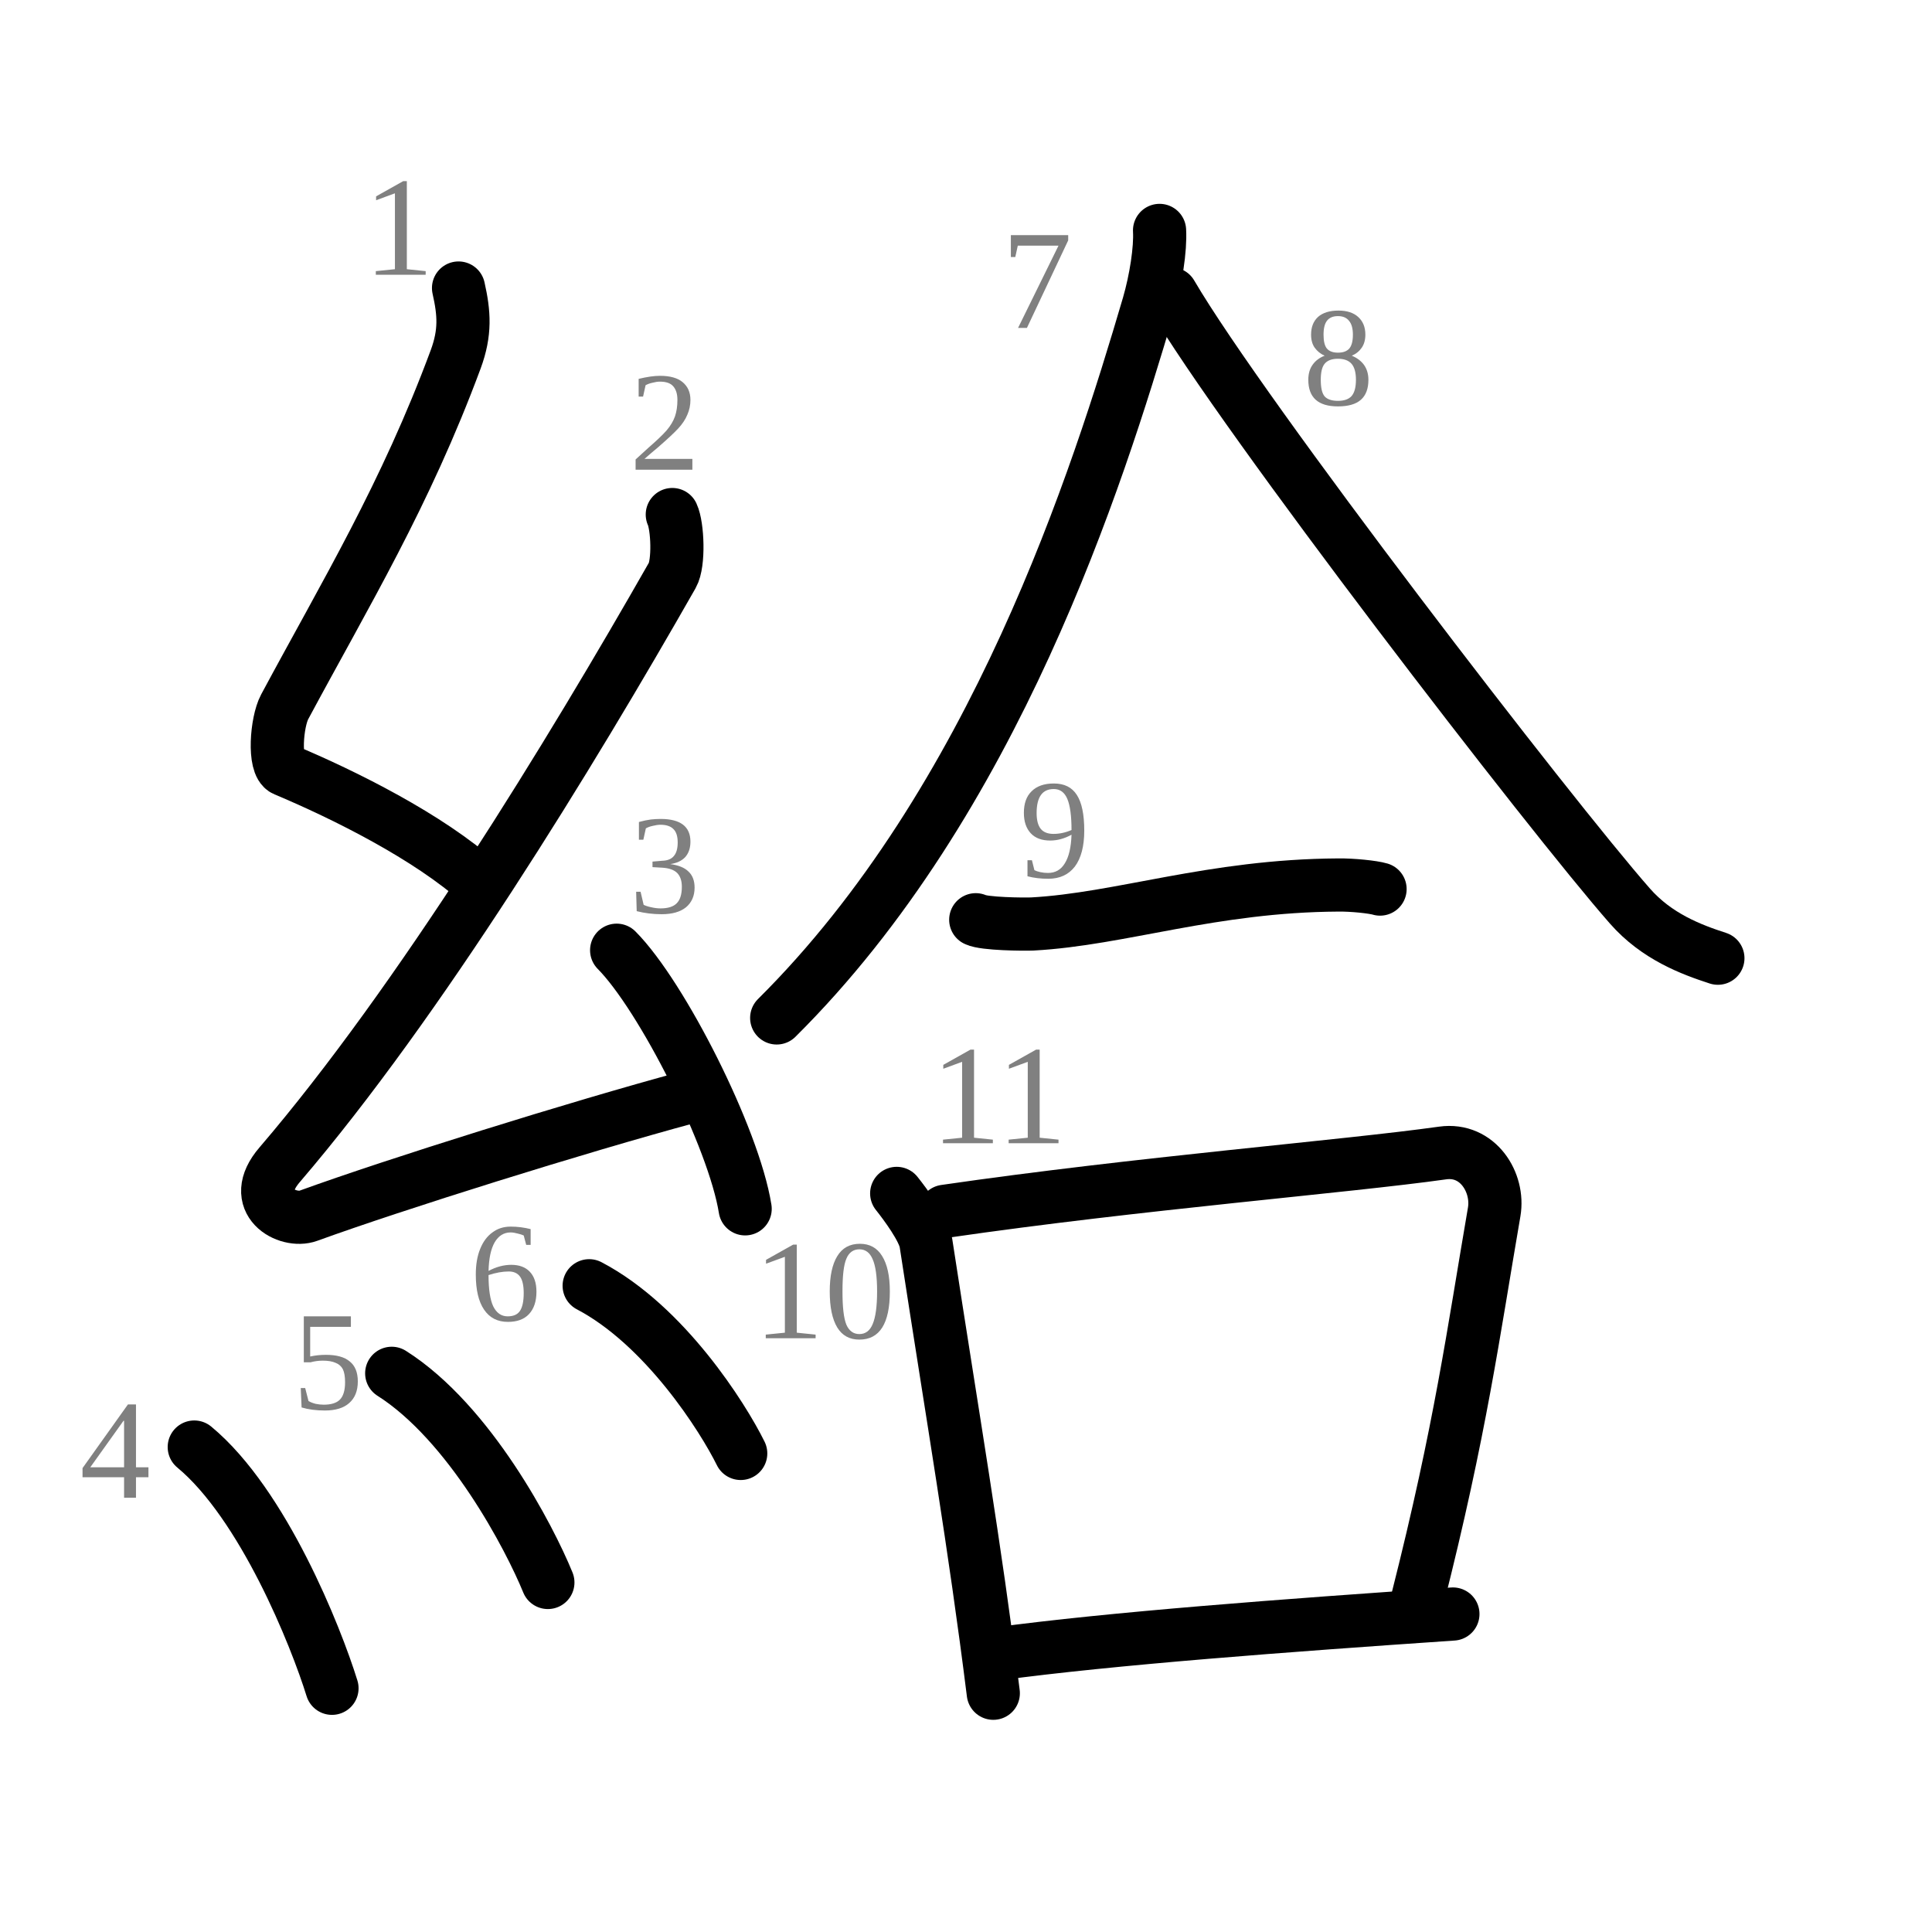
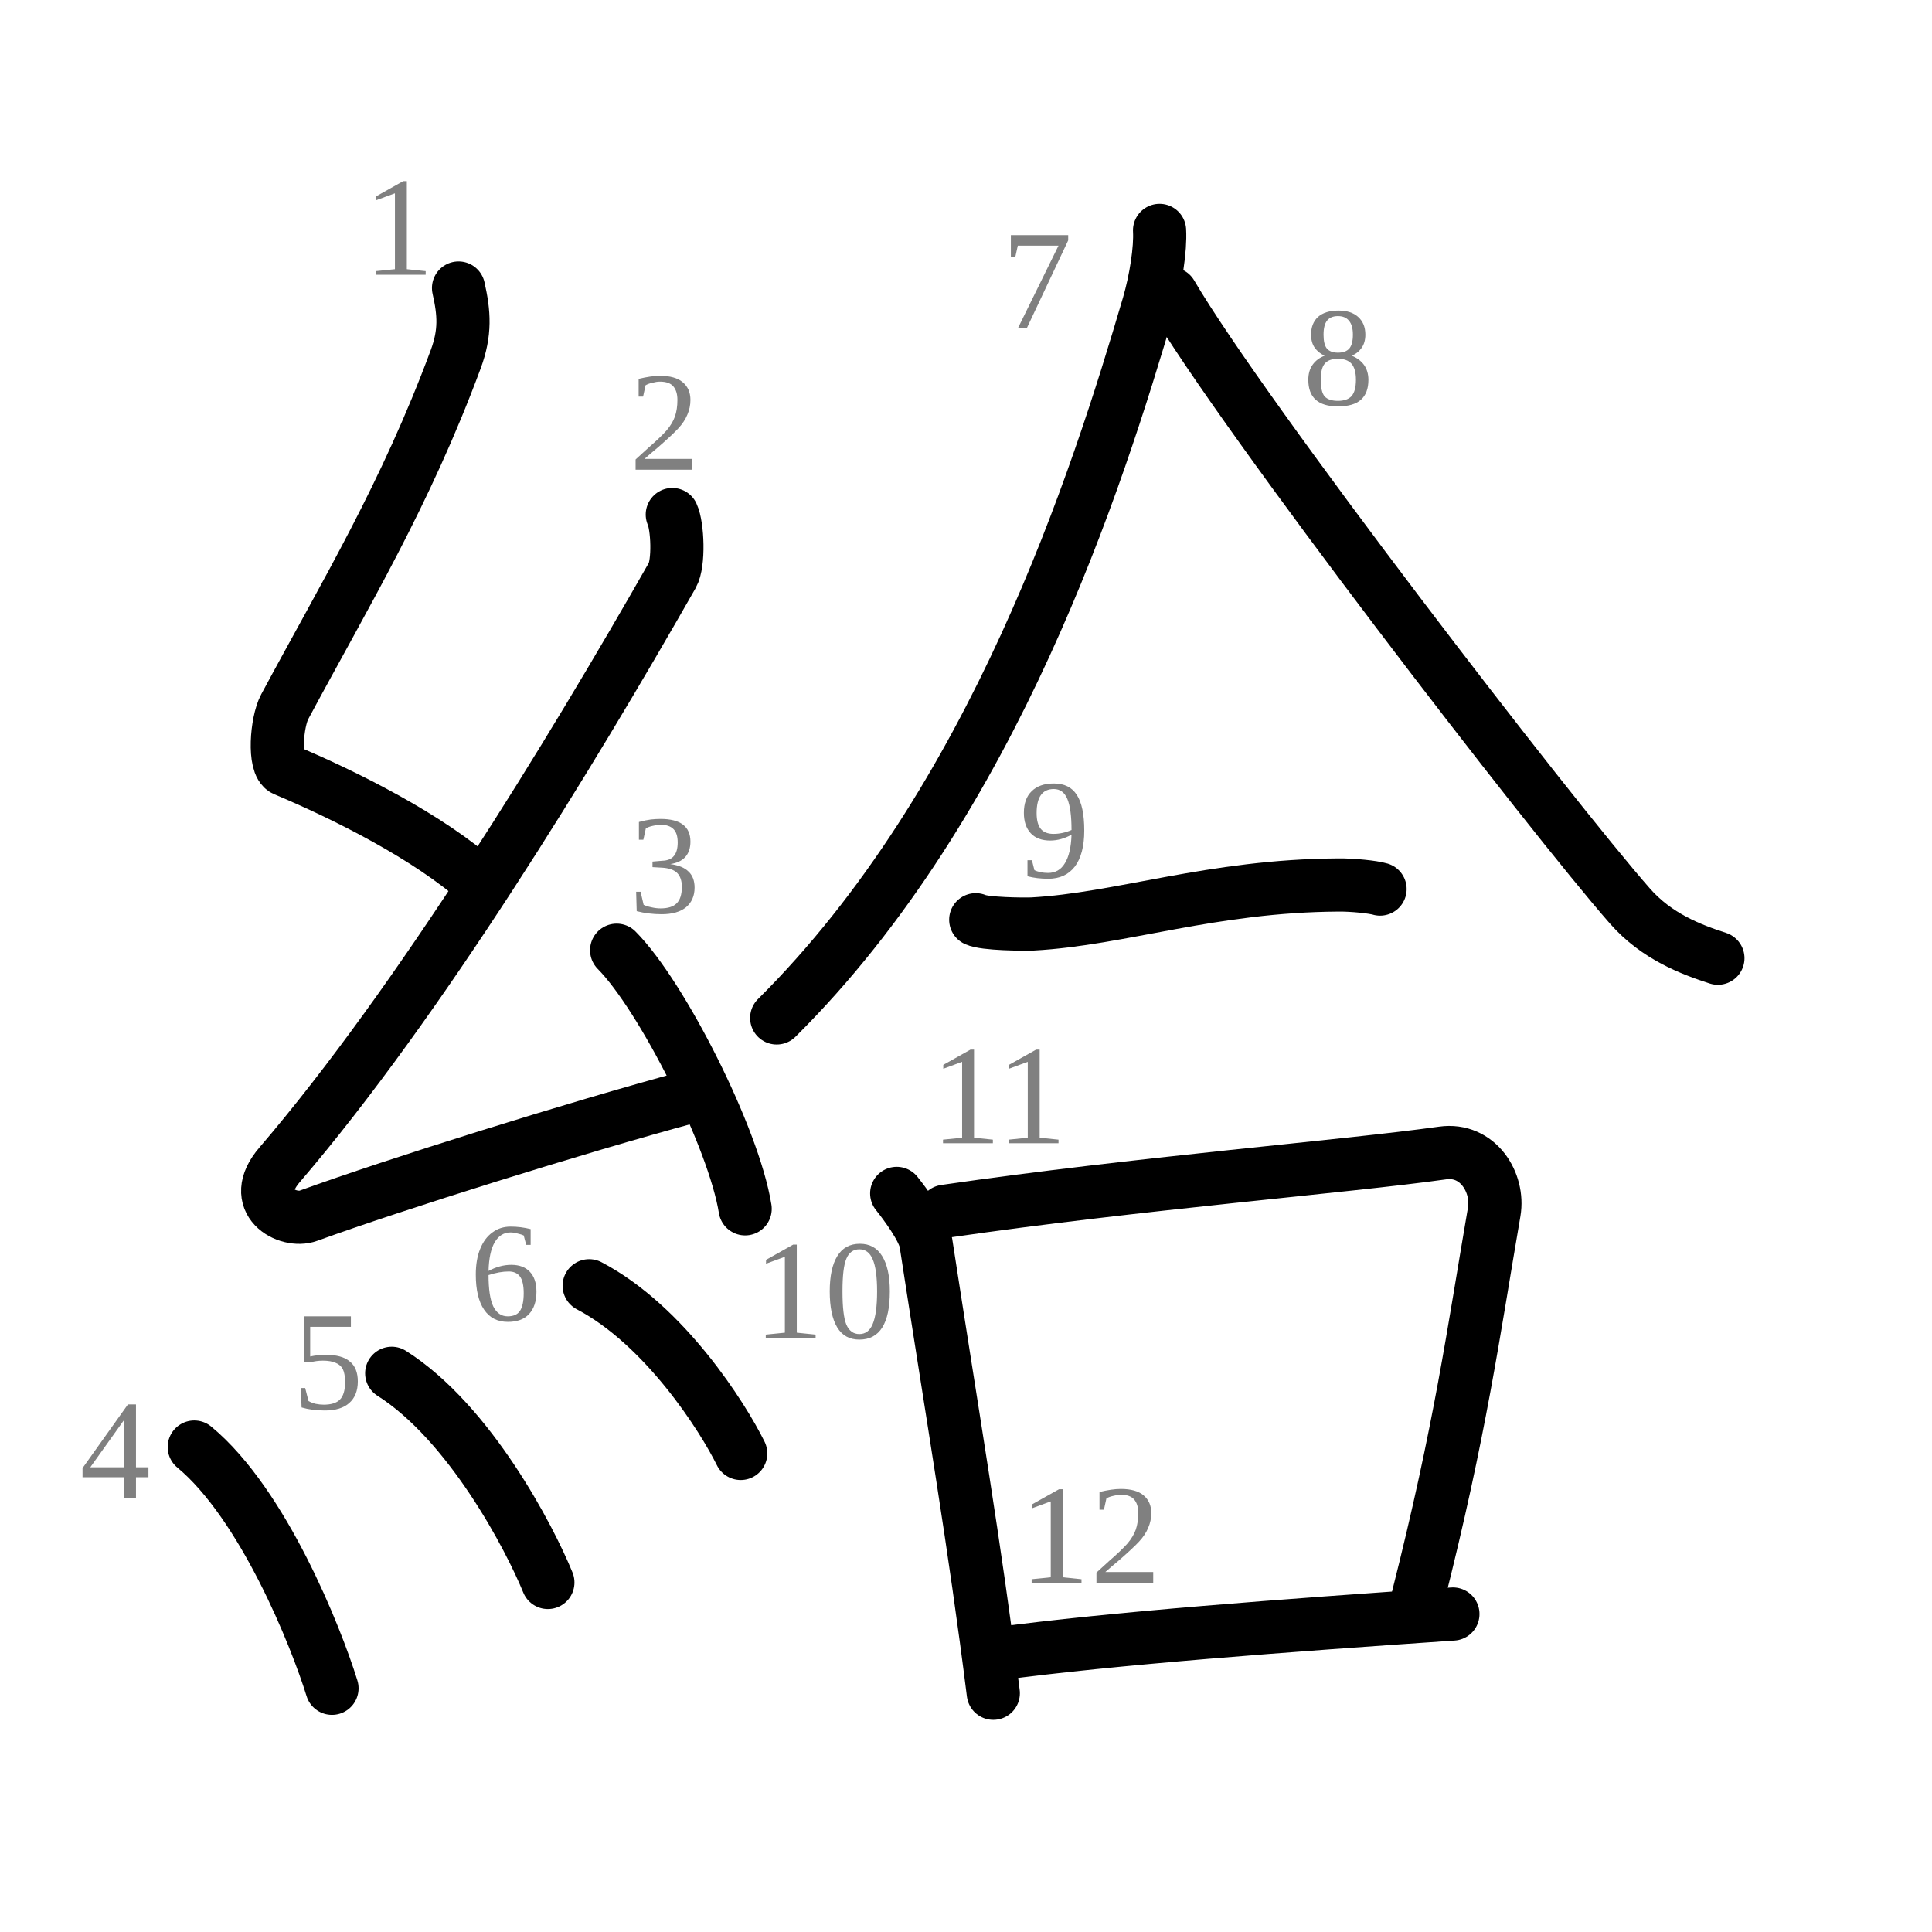
<svg xmlns="http://www.w3.org/2000/svg" xmlns:ns1="http://kanjivg.tagaini.net" width="109" height="109" viewBox="0 0 109 109">
  <g id="kvg:StrokePaths_07d66-Kaisho" style="fill:none;stroke:#000000;stroke-width:3;stroke-linecap:round;stroke-linejoin:round;">
    <g id="kvg:07d66-Kaisho" ns1:element="給">
      <g id="kvg:07d66-Kaisho-g1" ns1:element="糸" ns1:variant="true" ns1:position="left" ns1:radical="general">
        <path id="kvg:07d66-Kaisho-s1" ns1:type="㇜" d="M25.87,16.25c0.32,1.42,0.4,2.5-0.16,4.02c-2.84,7.66-6.21,13.2-9.65,19.61c-0.46,0.86-0.64,3.28,0,3.55c3.38,1.42,8.12,3.78,11.02,6.38" />
        <path id="kvg:07d66-Kaisho-s2" ns1:type="㇜" d="M37.93,29.03c0.3,0.64,0.39,2.75,0,3.43C32.2,42.52,23.65,56.53,15.78,65.71c-1.81,2.1,0.45,3.31,1.62,2.88c4.93-1.79,15.15-4.99,21.48-6.7" />
        <path id="kvg:07d66-Kaisho-s3" ns1:type="㇔" d="M34.79,53.61c2.56,2.58,6.61,10.59,7.25,14.59" />
        <path id="kvg:07d66-Kaisho-s4" ns1:type="㇔" d="M10.96,81.64c3.89,3.22,6.87,10.7,7.77,13.61" />
        <path id="kvg:07d66-Kaisho-s5" ns1:type="㇔" d="M22.1,77.48c4.4,2.79,7.78,9.27,8.81,11.8" />
        <path id="kvg:07d66-Kaisho-s6" ns1:type="㇔" d="M33.24,72.54c4.27,2.24,7.55,7.43,8.55,9.46" />
      </g>
      <g id="kvg:07d66-Kaisho-g2" ns1:element="合" ns1:position="right">
        <g id="kvg:07d66-Kaisho-g3" ns1:position="top">
          <g id="kvg:07d66-Kaisho-g4" ns1:element="人">
            <path id="kvg:07d66-Kaisho-s7" ns1:type="㇒" d="M65.42,13c0.06,1.05-0.21,2.79-0.62,4.2C61.92,27,56.12,45.22,43.82,57.43" />
            <path id="kvg:07d66-Kaisho-s8" ns1:type="㇏" d="M66.08,16.58c4.04,6.91,21.43,29.48,25.88,34.54c1.51,1.72,3.45,2.45,4.96,2.94" />
          </g>
          <g id="kvg:07d66-Kaisho-g5" ns1:element="一">
            <path id="kvg:07d66-Kaisho-s9" ns1:type="㇐" d="M55.05,51.89c0.48,0.24,2.71,0.26,3.19,0.24c4.99-0.27,10.13-2.16,17.26-2.2c0.8-0.01,1.96,0.11,2.36,0.23" />
          </g>
        </g>
        <g id="kvg:07d66-Kaisho-g6" ns1:element="口" ns1:position="bottom">
          <path id="kvg:07d66-Kaisho-s10" ns1:type="㇑" d="M50.59,67.33c0.47,0.59,1.53,2.01,1.65,2.79c1.56,10.15,2.74,16.95,3.8,25.41" />
          <path id="kvg:07d66-Kaisho-s11" ns1:type="㇕b" d="M53.31,68.34c10.94-1.59,22.62-2.52,28.08-3.29c1.99-0.28,3.19,1.67,2.91,3.32c-1.18,6.85-1.89,12.24-4.32,21.83" />
          <path id="kvg:07d66-Kaisho-s12" ns1:type="㇐b" d="M56.25,93.31c6.41-0.87,16.32-1.61,25.72-2.25" />
        </g>
      </g>
    </g>
  </g>
  <g id="kvg:StrokeNumbers_07d66-Kaisho" style="font-size:8;fill:#808080">
    <text transform="matrix(1 0 0 1 20.50 15.50)">1</text>
    <text transform="matrix(1 0 0 1 35.50 26.50)">2</text>
    <text transform="matrix(1 0 0 1 35.50 51.50)">3</text>
    <text transform="matrix(1 0 0 1 4.50 84.50)">4</text>
    <text transform="matrix(1 0 0 1 16.50 79.50)">5</text>
    <text transform="matrix(1 0 0 1 26.50 74.50)">6</text>
    <text transform="matrix(1 0 0 1 56.50 18.50)">7</text>
    <text transform="matrix(1 0 0 1 73.50 22.85)">8</text>
    <text transform="matrix(1 0 0 1 57.50 49.50)">9</text>
    <text transform="matrix(1 0 0 1 42.50 75.50)">10</text>
    <text transform="matrix(1 0 0 1 52.50 64.50)">11</text>
+     <text transform="matrix(1 0 0 1 57.50 89.30)">12</text>
  </g>
</svg>
